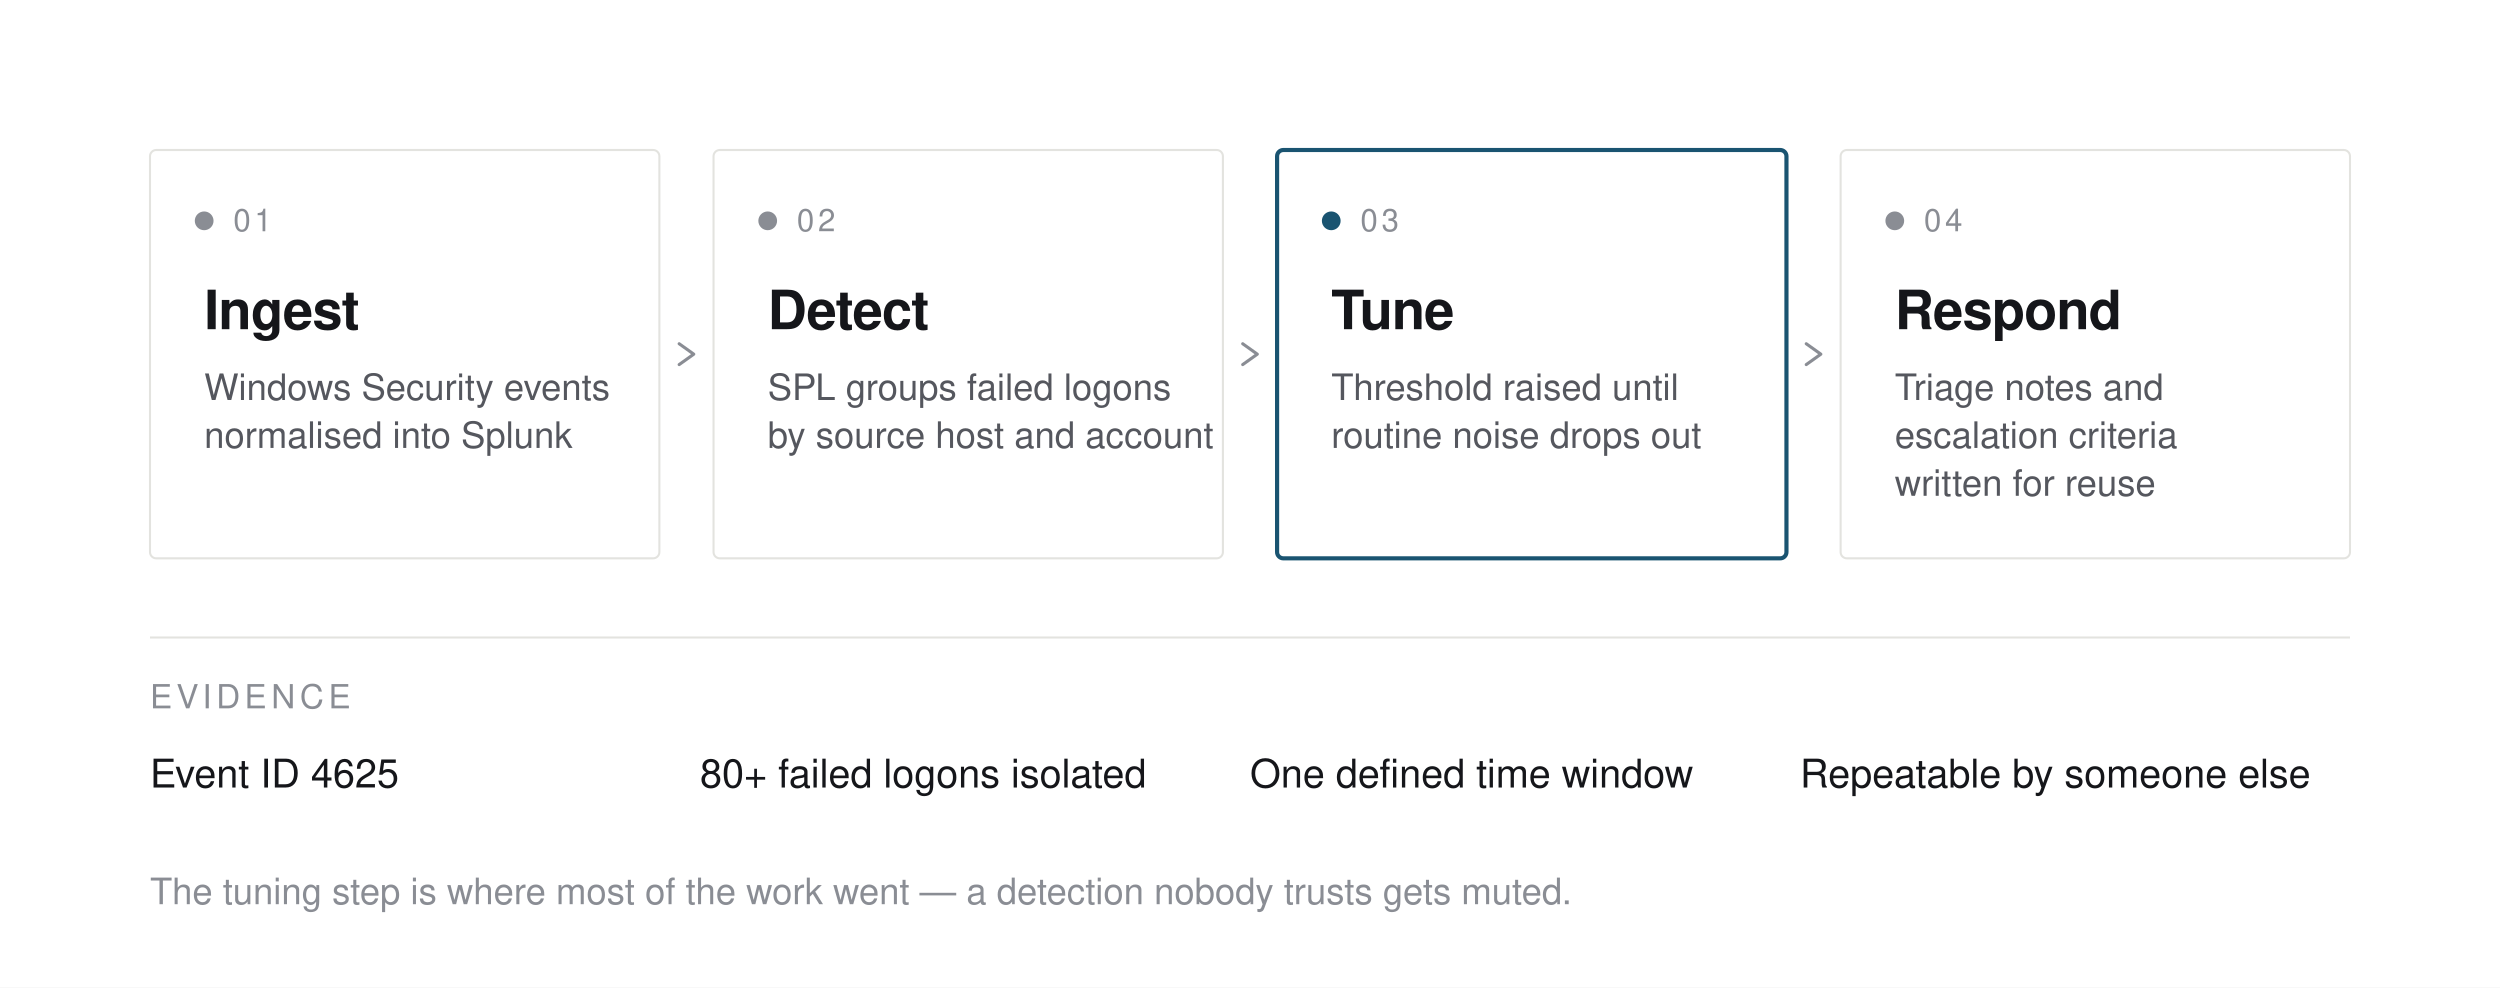
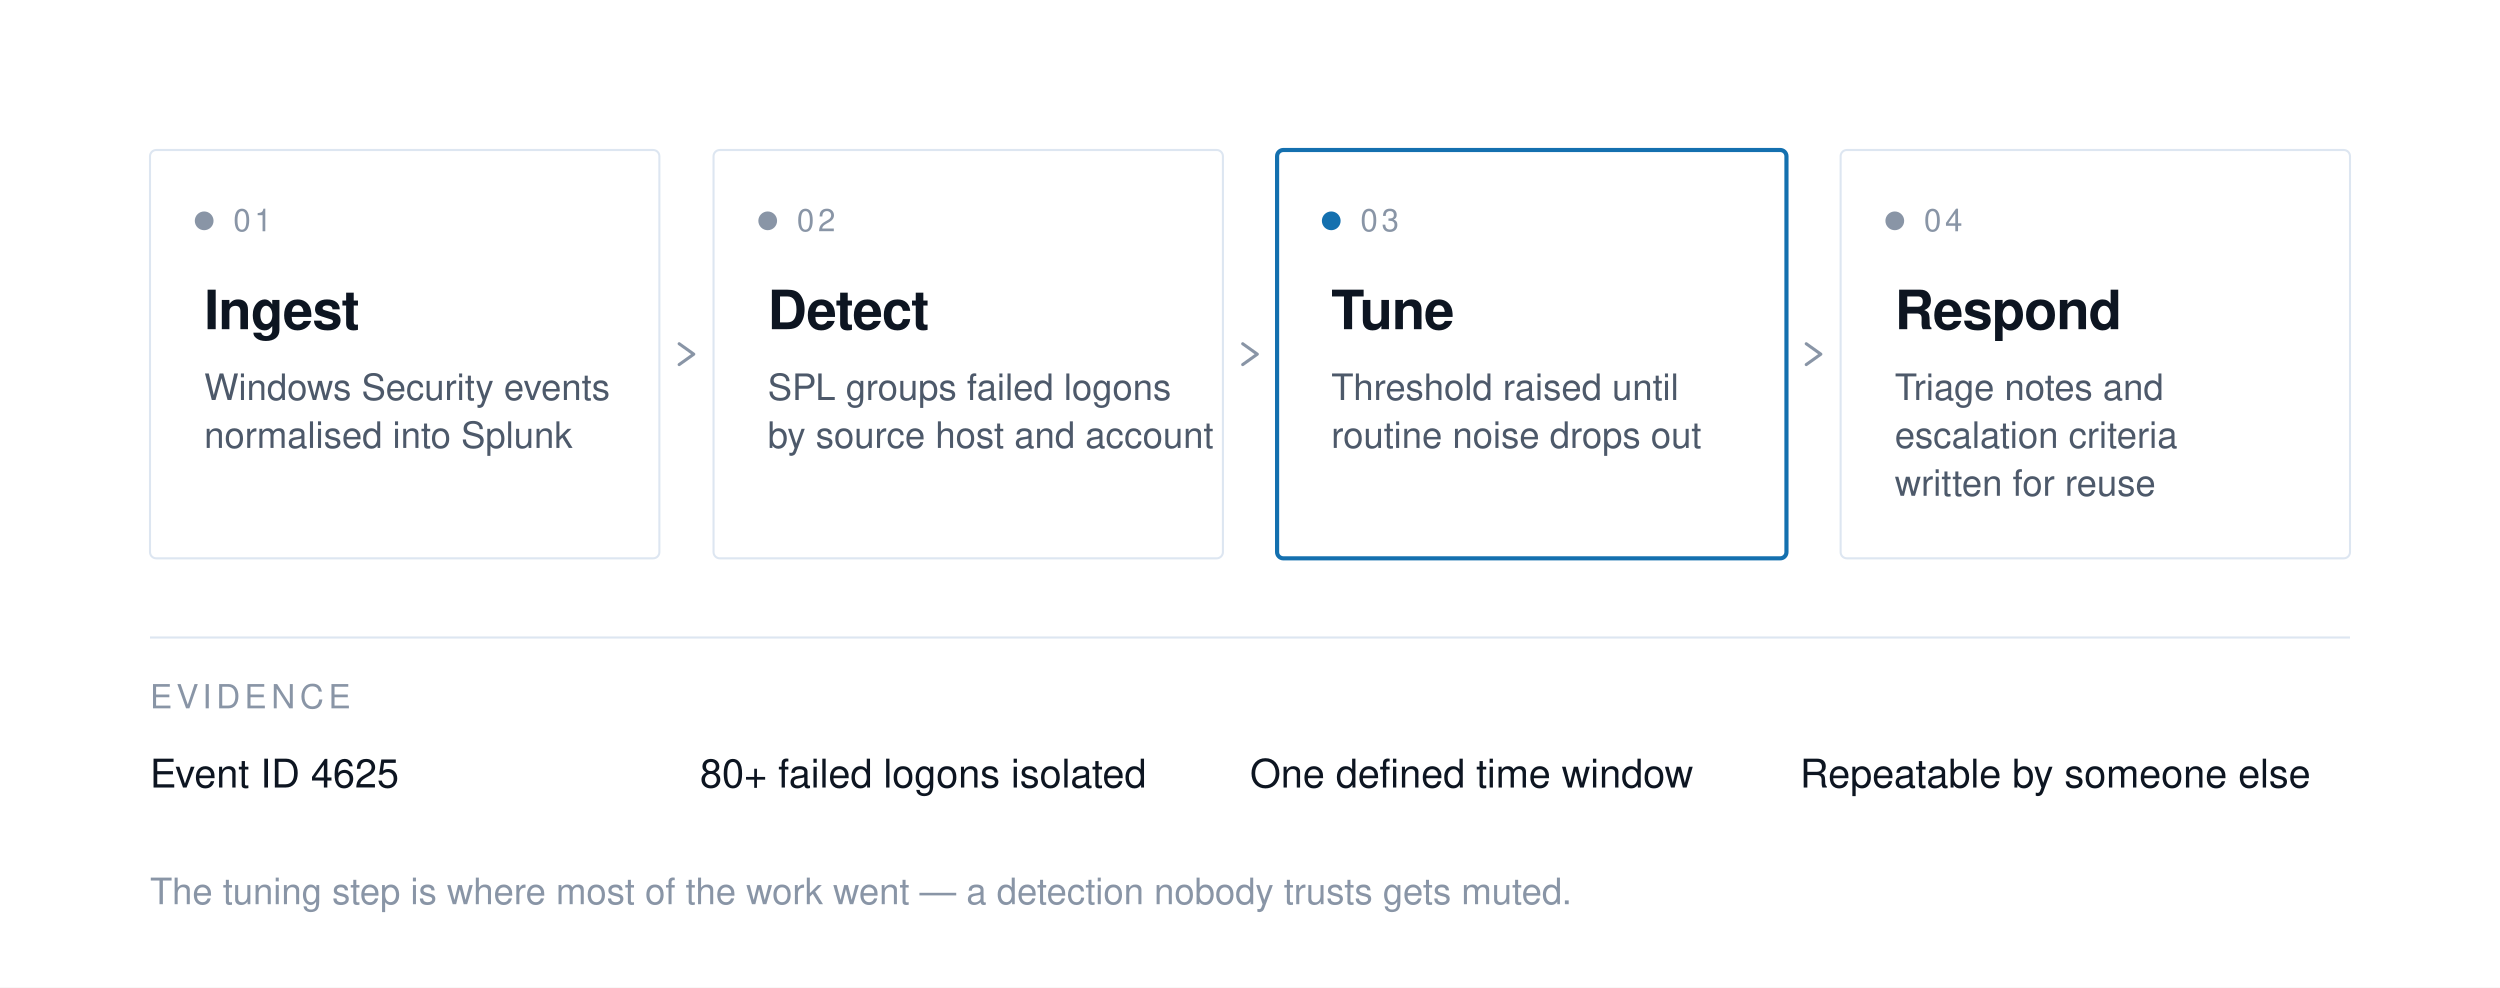
<svg xmlns="http://www.w3.org/2000/svg" viewBox="0 0 1200 474" width="1200" height="474" role="img" aria-label="Authentication log analysis">
  <rect width="1200" height="474" fill="#ffffff" />
-   <rect x="72.0" y="72" width="244.5" height="196" rx="3" fill="#ffffff" stroke="#e3e3df" stroke-width="1" />
-   <circle cx="98.0" cy="106" r="4.5" fill="#8a8d94" />
-   <text x="112.0" y="111" font-family="'Helvetica Neue',Helvetica,Arial,sans-serif" font-size="15" letter-spacing="1.8" fill="#8a8d94">01</text>
-   <text x="98.0" y="158" font-family="'Helvetica Neue',Helvetica,Arial,sans-serif" font-size="26" font-weight="600" letter-spacing="-0.4" fill="#15161a">Ingest</text>
-   <text x="98.0" y="192" font-family="'Helvetica Neue',Helvetica,Arial,sans-serif" font-size="17.5" fill="#55575e">Windows Security events</text>
-   <text x="98.0" y="215" font-family="'Helvetica Neue',Helvetica,Arial,sans-serif" font-size="17.5" fill="#55575e">normalised into Splunk</text>
-   <path d="M 326.0 165 l 7 5 l -7 5" fill="none" stroke="#8a8d94" stroke-width="1.5" stroke-linecap="round" stroke-linejoin="round" />
-   <rect x="342.5" y="72" width="244.5" height="196" rx="3" fill="#ffffff" stroke="#e3e3df" stroke-width="1" />
-   <circle cx="368.5" cy="106" r="4.5" fill="#8a8d94" />
-   <text x="382.5" y="111" font-family="'Helvetica Neue',Helvetica,Arial,sans-serif" font-size="15" letter-spacing="1.8" fill="#8a8d94">02</text>
-   <text x="368.5" y="158" font-family="'Helvetica Neue',Helvetica,Arial,sans-serif" font-size="26" font-weight="600" letter-spacing="-0.4" fill="#15161a">Detect</text>
-   <text x="368.5" y="192" font-family="'Helvetica Neue',Helvetica,Arial,sans-serif" font-size="17.5" fill="#55575e">SPL groups failed logons</text>
-   <text x="368.5" y="215" font-family="'Helvetica Neue',Helvetica,Arial,sans-serif" font-size="17.5" fill="#55575e">by source host and account</text>
-   <path d="M 596.5 165 l 7 5 l -7 5" fill="none" stroke="#8a8d94" stroke-width="1.5" stroke-linecap="round" stroke-linejoin="round" />
-   <rect x="613.0" y="72" width="244.5" height="196" rx="3" fill="#ffffff" stroke="#1a5471" stroke-width="2" />
-   <circle cx="639.0" cy="106" r="4.5" fill="#1a5471" />
-   <text x="653.0" y="111" font-family="'Helvetica Neue',Helvetica,Arial,sans-serif" font-size="15" letter-spacing="1.8" fill="#8a8d94">03</text>
-   <text x="639.0" y="158" font-family="'Helvetica Neue',Helvetica,Arial,sans-serif" font-size="26" font-weight="600" letter-spacing="-0.4" fill="#15161a">Tune</text>
-   <text x="639.0" y="192" font-family="'Helvetica Neue',Helvetica,Arial,sans-serif" font-size="17.5" fill="#55575e">Threshold raised until</text>
-   <text x="639.0" y="215" font-family="'Helvetica Neue',Helvetica,Arial,sans-serif" font-size="17.5" fill="#55575e">routine noise drops out</text>
-   <path d="M 867.0 165 l 7 5 l -7 5" fill="none" stroke="#8a8d94" stroke-width="1.5" stroke-linecap="round" stroke-linejoin="round" />
-   <rect x="883.5" y="72" width="244.5" height="196" rx="3" fill="#ffffff" stroke="#e3e3df" stroke-width="1" />
-   <circle cx="909.5" cy="106" r="4.5" fill="#8a8d94" />
-   <text x="923.5" y="111" font-family="'Helvetica Neue',Helvetica,Arial,sans-serif" font-size="15" letter-spacing="1.8" fill="#8a8d94">04</text>
-   <text x="909.5" y="158" font-family="'Helvetica Neue',Helvetica,Arial,sans-serif" font-size="26" font-weight="600" letter-spacing="-0.4" fill="#15161a">Respond</text>
-   <text x="909.5" y="192" font-family="'Helvetica Neue',Helvetica,Arial,sans-serif" font-size="17.5" fill="#55575e">Triage notes and</text>
-   <text x="909.5" y="215" font-family="'Helvetica Neue',Helvetica,Arial,sans-serif" font-size="17.5" fill="#55575e">escalation criteria</text>
-   <text x="909.5" y="238" font-family="'Helvetica Neue',Helvetica,Arial,sans-serif" font-size="17.5" fill="#55575e">written for reuse</text>
-   <line x1="72" y1="306" x2="1128" y2="306" stroke="#e3e3df" stroke-width="1" />
-   <text x="72" y="340" font-family="'Helvetica Neue',Helvetica,Arial,sans-serif" font-size="16" letter-spacing="2.2" fill="#8a8d94">EVIDENCE</text>
-   <text x="72.0" y="378" font-family="'Helvetica Neue',Helvetica,Arial,sans-serif" font-size="19" fill="#15161a">Event ID 4625</text>
-   <text x="336.0" y="378" font-family="'Helvetica Neue',Helvetica,Arial,sans-serif" font-size="19" fill="#15161a">80+ failed logons isolated</text>
-   <text x="600.0" y="378" font-family="'Helvetica Neue',Helvetica,Arial,sans-serif" font-size="19" fill="#15161a">One defined time window</text>
-   <text x="864.0" y="378" font-family="'Helvetica Neue',Helvetica,Arial,sans-serif" font-size="19" fill="#15161a">Repeatable by someone else</text>
-   <text x="72" y="434" font-family="'Helvetica Neue',Helvetica,Arial,sans-serif" font-size="17.5" fill="#8a8d94">The tuning step is where most of the work went — a detection nobody trusts gets muted.</text>
+   <rect x="72.0" y="72" width="244.5" height="196" rx="3" fill="#ffffff" stroke="#dde6f1" stroke-width="1" />
+   <circle cx="98.0" cy="106" r="4.5" fill="#8995a6" />
+   <text x="112.0" y="111" font-family="Poppins,'Helvetica Neue',Helvetica,Arial,sans-serif" font-size="15" letter-spacing="1.8" fill="#8995a6">01</text>
+   <text x="98.0" y="158" font-family="Poppins,'Helvetica Neue',Helvetica,Arial,sans-serif" font-size="26" font-weight="600" letter-spacing="-0.4" fill="#0d1521">Ingest</text>
+   <text x="98.0" y="192" font-family="Poppins,'Helvetica Neue',Helvetica,Arial,sans-serif" font-size="17.5" fill="#4d596a">Windows Security events</text>
+   <text x="98.0" y="215" font-family="Poppins,'Helvetica Neue',Helvetica,Arial,sans-serif" font-size="17.5" fill="#4d596a">normalised into Splunk</text>
+   <path d="M 326.0 165 l 7 5 l -7 5" fill="none" stroke="#8995a6" stroke-width="1.5" stroke-linecap="round" stroke-linejoin="round" />
+   <rect x="342.5" y="72" width="244.5" height="196" rx="3" fill="#ffffff" stroke="#dde6f1" stroke-width="1" />
+   <circle cx="368.5" cy="106" r="4.5" fill="#8995a6" />
+   <text x="382.5" y="111" font-family="Poppins,'Helvetica Neue',Helvetica,Arial,sans-serif" font-size="15" letter-spacing="1.8" fill="#8995a6">02</text>
+   <text x="368.5" y="158" font-family="Poppins,'Helvetica Neue',Helvetica,Arial,sans-serif" font-size="26" font-weight="600" letter-spacing="-0.4" fill="#0d1521">Detect</text>
+   <text x="368.5" y="192" font-family="Poppins,'Helvetica Neue',Helvetica,Arial,sans-serif" font-size="17.5" fill="#4d596a">SPL groups failed logons</text>
+   <text x="368.5" y="215" font-family="Poppins,'Helvetica Neue',Helvetica,Arial,sans-serif" font-size="17.5" fill="#4d596a">by source host and account</text>
+   <path d="M 596.5 165 l 7 5 l -7 5" fill="none" stroke="#8995a6" stroke-width="1.5" stroke-linecap="round" stroke-linejoin="round" />
+   <rect x="613.0" y="72" width="244.5" height="196" rx="3" fill="#ffffff" stroke="#1470af" stroke-width="2" />
+   <circle cx="639.0" cy="106" r="4.5" fill="#1470af" />
+   <text x="653.0" y="111" font-family="Poppins,'Helvetica Neue',Helvetica,Arial,sans-serif" font-size="15" letter-spacing="1.8" fill="#8995a6">03</text>
+   <text x="639.0" y="158" font-family="Poppins,'Helvetica Neue',Helvetica,Arial,sans-serif" font-size="26" font-weight="600" letter-spacing="-0.4" fill="#0d1521">Tune</text>
+   <text x="639.0" y="192" font-family="Poppins,'Helvetica Neue',Helvetica,Arial,sans-serif" font-size="17.5" fill="#4d596a">Threshold raised until</text>
+   <text x="639.0" y="215" font-family="Poppins,'Helvetica Neue',Helvetica,Arial,sans-serif" font-size="17.5" fill="#4d596a">routine noise drops out</text>
+   <path d="M 867.0 165 l 7 5 l -7 5" fill="none" stroke="#8995a6" stroke-width="1.5" stroke-linecap="round" stroke-linejoin="round" />
+   <rect x="883.5" y="72" width="244.5" height="196" rx="3" fill="#ffffff" stroke="#dde6f1" stroke-width="1" />
+   <circle cx="909.5" cy="106" r="4.5" fill="#8995a6" />
+   <text x="923.5" y="111" font-family="Poppins,'Helvetica Neue',Helvetica,Arial,sans-serif" font-size="15" letter-spacing="1.8" fill="#8995a6">04</text>
+   <text x="909.5" y="158" font-family="Poppins,'Helvetica Neue',Helvetica,Arial,sans-serif" font-size="26" font-weight="600" letter-spacing="-0.4" fill="#0d1521">Respond</text>
+   <text x="909.5" y="192" font-family="Poppins,'Helvetica Neue',Helvetica,Arial,sans-serif" font-size="17.5" fill="#4d596a">Triage notes and</text>
+   <text x="909.5" y="215" font-family="Poppins,'Helvetica Neue',Helvetica,Arial,sans-serif" font-size="17.5" fill="#4d596a">escalation criteria</text>
+   <text x="909.5" y="238" font-family="Poppins,'Helvetica Neue',Helvetica,Arial,sans-serif" font-size="17.5" fill="#4d596a">written for reuse</text>
+   <line x1="72" y1="306" x2="1128" y2="306" stroke="#dde6f1" stroke-width="1" />
+   <text x="72" y="340" font-family="Poppins,'Helvetica Neue',Helvetica,Arial,sans-serif" font-size="16" letter-spacing="2.2" fill="#8995a6">EVIDENCE</text>
+   <text x="72.0" y="378" font-family="Poppins,'Helvetica Neue',Helvetica,Arial,sans-serif" font-size="19" fill="#0d1521">Event ID 4625</text>
+   <text x="336.0" y="378" font-family="Poppins,'Helvetica Neue',Helvetica,Arial,sans-serif" font-size="19" fill="#0d1521">80+ failed logons isolated</text>
+   <text x="600.0" y="378" font-family="Poppins,'Helvetica Neue',Helvetica,Arial,sans-serif" font-size="19" fill="#0d1521">One defined time window</text>
+   <text x="864.0" y="378" font-family="Poppins,'Helvetica Neue',Helvetica,Arial,sans-serif" font-size="19" fill="#0d1521">Repeatable by someone else</text>
+   <text x="72" y="434" font-family="Poppins,'Helvetica Neue',Helvetica,Arial,sans-serif" font-size="17.5" fill="#8995a6">The tuning step is where most of the work went — a detection nobody trusts gets muted.</text>
</svg>
